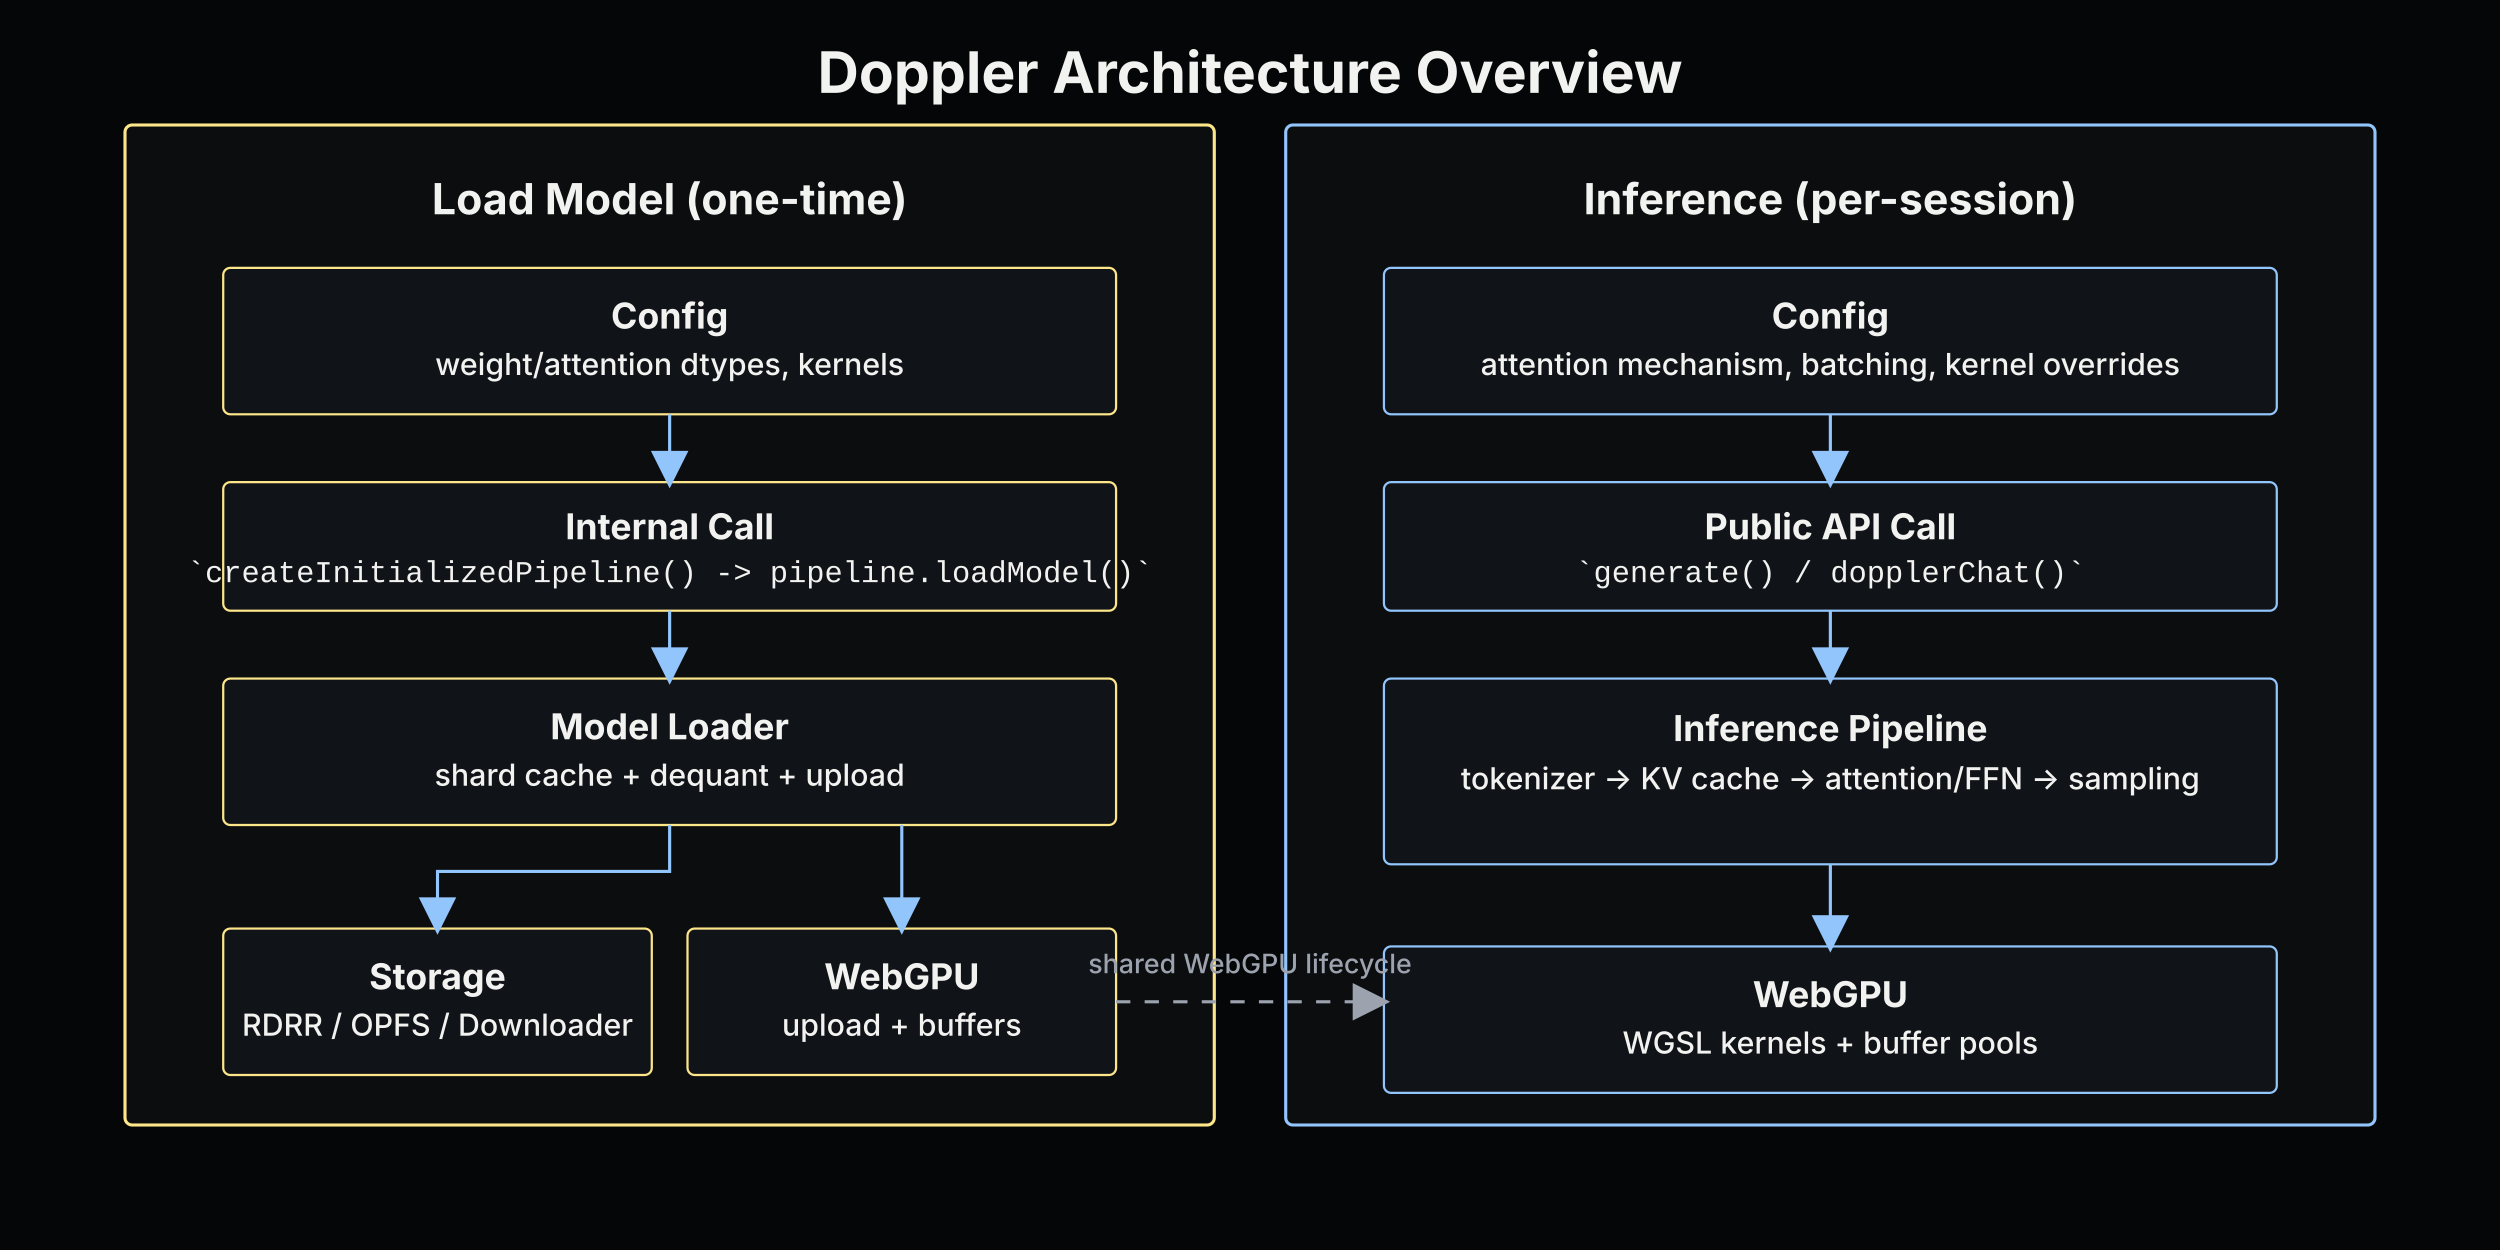
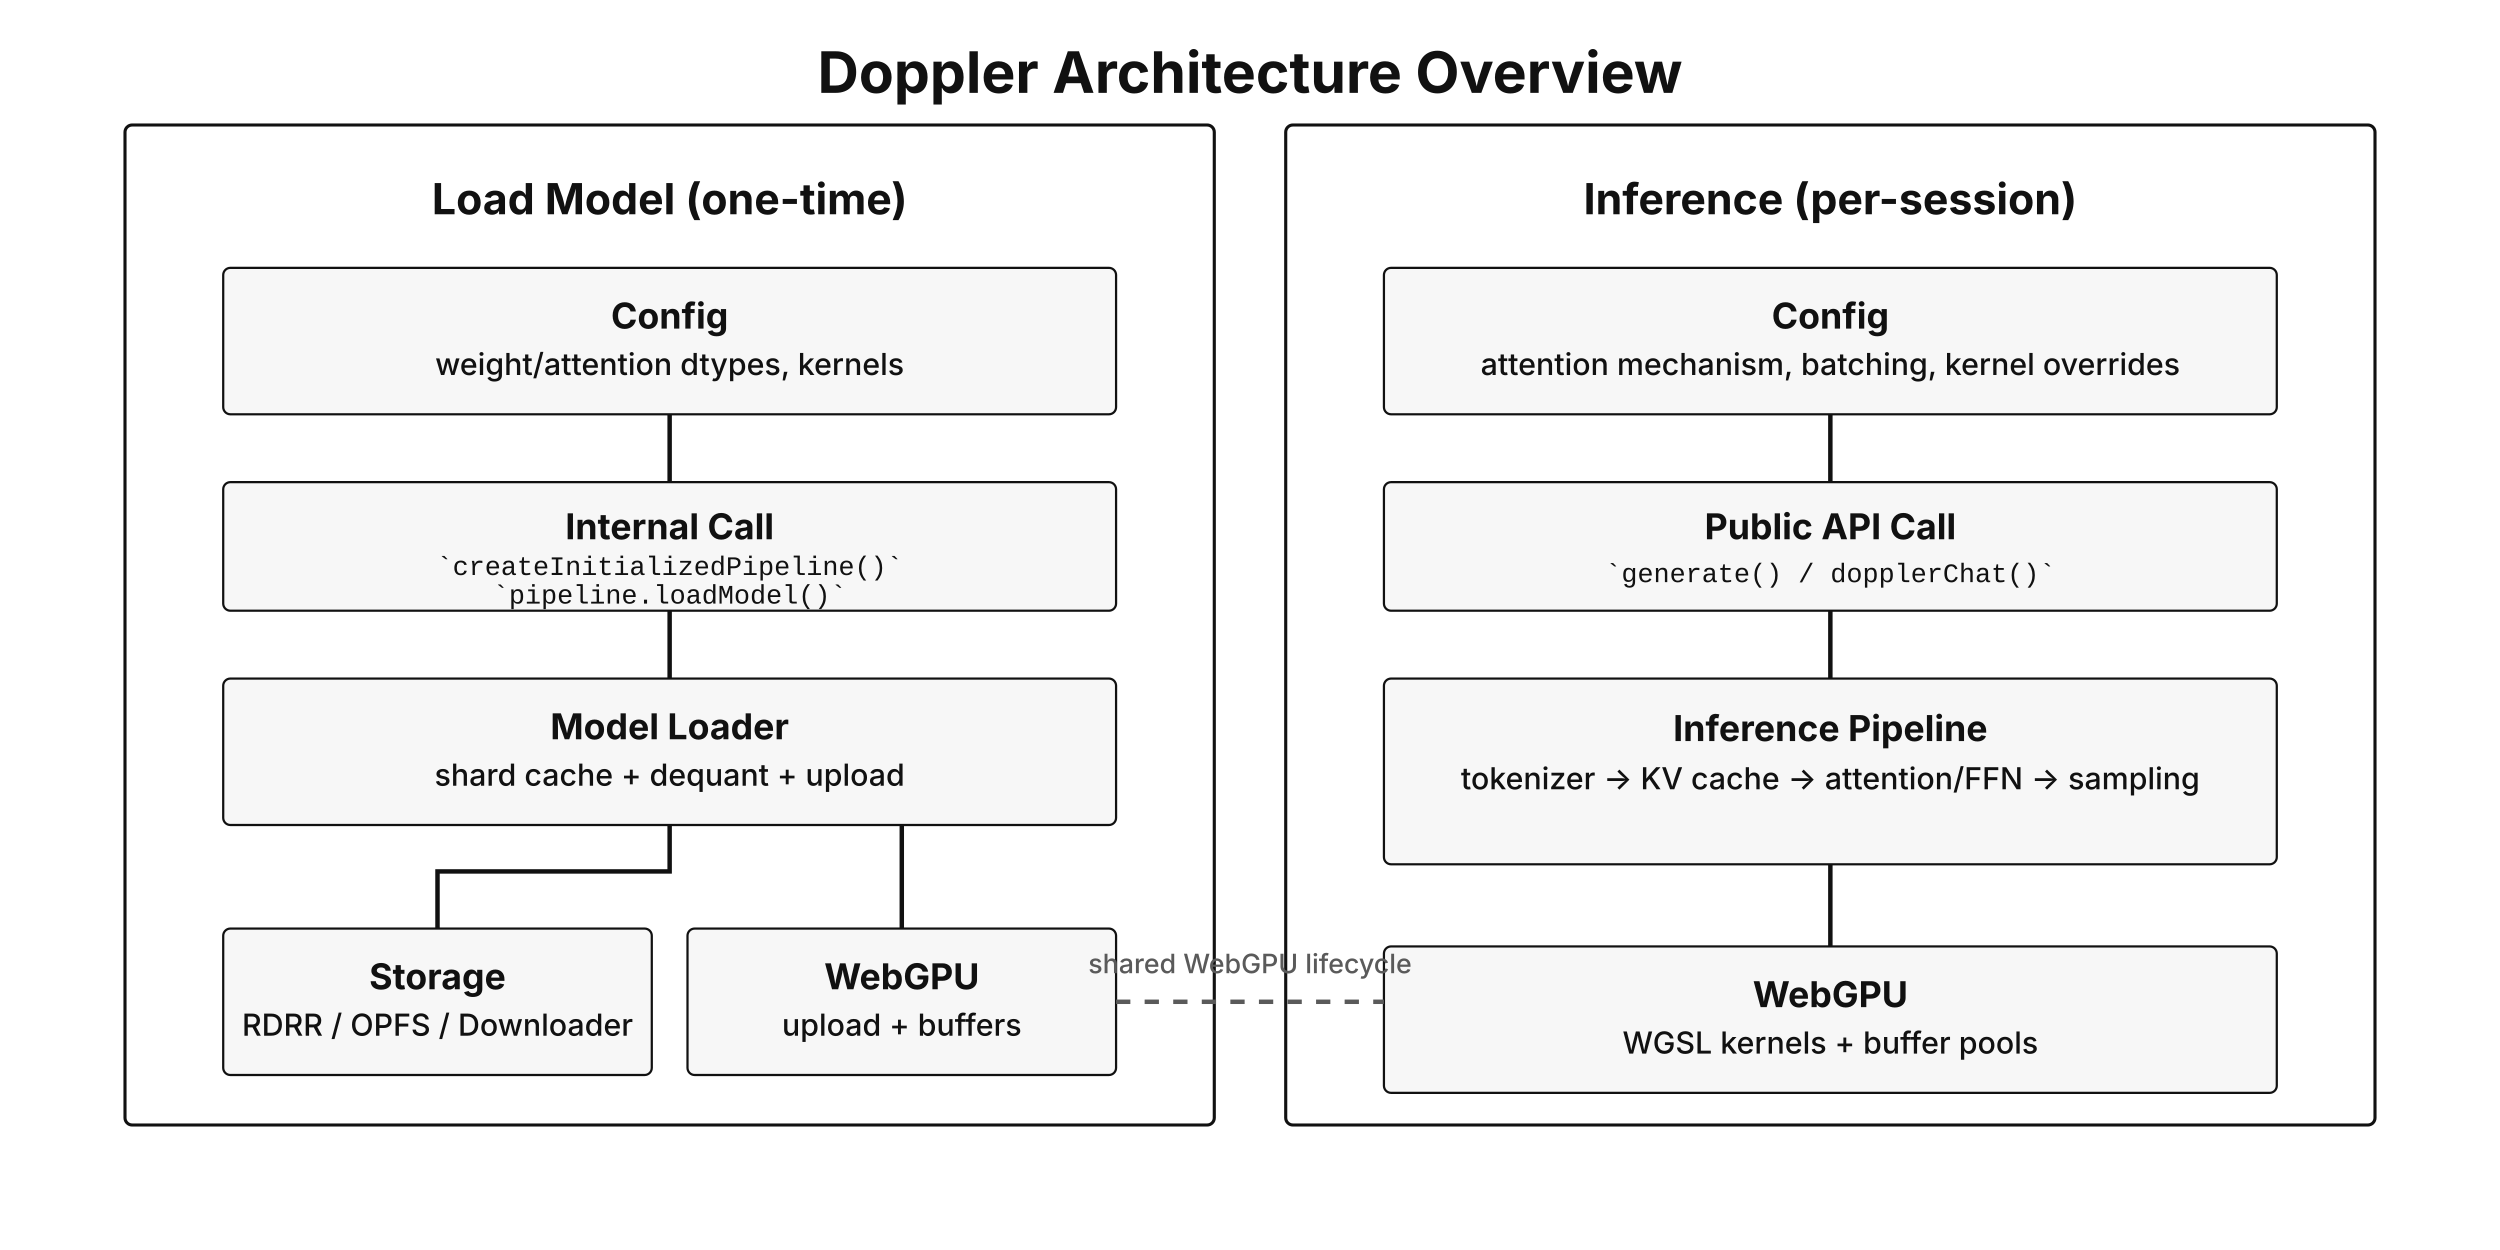
<svg xmlns="http://www.w3.org/2000/svg" width="1400" height="700" viewBox="0 0 1400 700" role="img" aria-labelledby="title desc">
  <defs>
    <style>
-     text { fill: #f2f2f0; font-family: Inter, "Segoe UI", "Helvetica Neue", Arial, sans-serif; letter-spacing: 0; }
-     .title { font: 700 32px Inter, "Segoe UI", "Helvetica Neue", Arial, sans-serif; }
-     .section { font: 700 24px Inter, "Segoe UI", "Helvetica Neue", Arial, sans-serif; }
-     .node-title { font: 700 20px Inter, "Segoe UI", "Helvetica Neue", Arial, sans-serif; }
-     .node-text { font: 500 17px Inter, "Segoe UI", "Helvetica Neue", Arial, sans-serif; }
-     .code-text { font: 500 17px SFMono-Regular, Menlo, Consolas, "Liberation Mono", monospace; }
-     .edge-label { font: 500 15px Inter, "Segoe UI", "Helvetica Neue", Arial, sans-serif; fill: #9ca3af; }
-     .column-left { fill: #0b0d0f; stroke: #fde68a; stroke-width: 1.75; }
-     .column-right { fill: #0b0d0f; stroke: #93c5fd; stroke-width: 1.75; }
-     .node { fill: #101317; stroke-width: 1.25; }
-     .node-load { stroke: #fde68a; }
-     .node-infer { stroke: #93c5fd; }
-     .edge { stroke: #93c5fd; stroke-width: 1.75; fill: none; }
-     .edge-dashed { stroke: #9ca3af; stroke-width: 1.75; fill: none; stroke-dasharray: 8 8; }
+     text { fill: #111111; font-family: Inter, "Segoe UI", "Helvetica Neue", Arial, sans-serif; letter-spacing: 0; }
+     .title { font-size: 32px; font-weight: 700; font-family: Inter, "Segoe UI", "Helvetica Neue", Arial, sans-serif; }
+     .section { font-size: 24px; font-weight: 700; font-family: Inter, "Segoe UI", "Helvetica Neue", Arial, sans-serif; }
+     .node-title { font-size: 20px; font-weight: 700; font-family: Inter, "Segoe UI", "Helvetica Neue", Arial, sans-serif; }
+     .node-text { font-size: 17px; font-weight: 500; font-family: Inter, "Segoe UI", "Helvetica Neue", Arial, sans-serif; }
+     .code-text { font-size: 15px; font-weight: 500; font-family: SFMono-Regular, Menlo, Consolas, "Liberation Mono", monospace; }
+     .edge-label { font-size: 15px; font-weight: 500; font-family: Inter, "Segoe UI", "Helvetica Neue", Arial, sans-serif; fill: #5a5a5a; }
+     .column-left { fill: #ffffff; stroke: #111111; stroke-width: 1.75; }
+     .column-right { fill: #ffffff; stroke: #111111; stroke-width: 1.75; }
+     .node { fill: #f7f7f7; stroke-width: 1.25; }
+     .node-load { stroke: #111111; }
+     .node-infer { stroke: #111111; }
+     .edge { stroke: #111111; stroke-width: 1.75; fill: none; }
+     .edge-dashed { stroke: #5a5a5a; stroke-width: 1.75; fill: none; stroke-dasharray: 8 8; }
  </style>
    <marker id="arrow" markerWidth="12" markerHeight="12" refX="10" refY="6" orient="auto" markerUnits="strokeWidth">
-       <path d="M 0 0 L 12 6 L 0 12 z" fill="#93c5fd" />
+       <path d="M 0 0 L 12 6 L 0 12 z" fill="#111111" />
    </marker>
    <marker id="arrow-muted" markerWidth="12" markerHeight="12" refX="10" refY="6" orient="auto" markerUnits="strokeWidth">
-       <path d="M 0 0 L 12 6 L 0 12 z" fill="#9ca3af" />
+       <path d="M 0 0 L 12 6 L 0 12 z" fill="#5a5a5a" />
    </marker>
  </defs>
-   <rect x="0" y="0" width="1400" height="700" fill="#050607" />
+   <rect x="0" y="0" width="1400" height="700" fill="#ffffff" />
  <text x="700" y="52" text-anchor="middle" class="title">Doppler Architecture Overview</text>
-   <rect x="70" y="70" width="610" height="560" rx="4" class="column-left" />
-   <rect x="720" y="70" width="610" height="560" rx="4" class="column-right" />
+   <rect x="70" y="70" width="610" height="560" rx="4" fill="#ffffff" stroke="#111111" stroke-width="1.75" />
+   <rect x="720" y="70" width="610" height="560" rx="4" fill="#ffffff" stroke="#111111" stroke-width="1.75" />
  <text x="375" y="120" text-anchor="middle" class="section">Load Model (one-time)</text>
  <text x="1025" y="120" text-anchor="middle" class="section">Inference (per-session)</text>
-   <rect x="125" y="150" width="500" height="82" rx="4" class="node node-load" />
+   <rect x="125" y="150" width="500" height="82" rx="4" fill="#f7f7f7" stroke="#111111" stroke-width="1.25" />
  <text x="375" y="184" text-anchor="middle" class="node-title">Config</text>
  <text x="375" y="210" text-anchor="middle" class="node-text">weight/attention dtypes, kernels</text>
-   <rect x="125" y="270" width="500" height="72" rx="4" class="node node-load" />
+   <rect x="125" y="270" width="500" height="72" rx="4" fill="#f7f7f7" stroke="#111111" stroke-width="1.25" />
  <text x="375" y="302" text-anchor="middle" class="node-title">Internal Call</text>
-   <text x="375" y="326" text-anchor="middle" class="code-text">`createInitializedPipeline() -&gt; pipeline.loadModel()`</text>
-   <rect x="125" y="380" width="500" height="82" rx="4" class="node node-load" />
+   <text x="375" y="322" text-anchor="middle" class="code-text">`createInitializedPipeline()`</text>
+   <text x="375" y="338" text-anchor="middle" class="code-text">`pipeline.loadModel()`</text>
+   <rect x="125" y="380" width="500" height="82" rx="4" fill="#f7f7f7" stroke="#111111" stroke-width="1.25" />
  <text x="375" y="414" text-anchor="middle" class="node-title">Model Loader</text>
  <text x="375" y="440" text-anchor="middle" class="node-text">shard cache + dequant + upload</text>
-   <rect x="125" y="520" width="240" height="82" rx="4" class="node node-load" />
+   <rect x="125" y="520" width="240" height="82" rx="4" fill="#f7f7f7" stroke="#111111" stroke-width="1.25" />
  <text x="245" y="554" text-anchor="middle" class="node-title">Storage</text>
  <text x="245" y="580" text-anchor="middle" class="node-text">RDRR / OPFS / Downloader</text>
-   <rect x="385" y="520" width="240" height="82" rx="4" class="node node-load" />
+   <rect x="385" y="520" width="240" height="82" rx="4" fill="#f7f7f7" stroke="#111111" stroke-width="1.25" />
  <text x="505" y="554" text-anchor="middle" class="node-title">WebGPU</text>
  <text x="505" y="580" text-anchor="middle" class="node-text">upload + buffers</text>
-   <path d="M 375 232 L 375 270" class="edge" marker-end="url(#arrow)" />
-   <path d="M 375 342 L 375 380" class="edge" marker-end="url(#arrow)" />
-   <path d="M 375 462 L 375 488 L 245 488 L 245 520" class="edge" marker-end="url(#arrow)" />
-   <path d="M 505 462 L 505 520" class="edge" marker-end="url(#arrow)" />
-   <rect x="775" y="150" width="500" height="82" rx="4" class="node node-infer" />
+   <line x1="375" y1="232" x2="375" y2="270" stroke="#111111" stroke-width="2.5" />
+   <line x1="375" y1="342" x2="375" y2="380" stroke="#111111" stroke-width="2.5" />
+   <polyline points="375,462 375,488 245,488 245,520" stroke="#111111" stroke-width="2.5" fill="none" />
+   <line x1="505" y1="462" x2="505" y2="520" stroke="#111111" stroke-width="2.5" />
+   <rect x="775" y="150" width="500" height="82" rx="4" fill="#f7f7f7" stroke="#111111" stroke-width="1.25" />
  <text x="1025" y="184" text-anchor="middle" class="node-title">Config</text>
  <text x="1025" y="210" text-anchor="middle" class="node-text">attention mechanism, batching, kernel overrides</text>
-   <rect x="775" y="270" width="500" height="72" rx="4" class="node node-infer" />
+   <rect x="775" y="270" width="500" height="72" rx="4" fill="#f7f7f7" stroke="#111111" stroke-width="1.25" />
  <text x="1025" y="302" text-anchor="middle" class="node-title">Public API Call</text>
  <text x="1025" y="326" text-anchor="middle" class="code-text">`generate() / dopplerChat()`</text>
-   <rect x="775" y="380" width="500" height="104" rx="4" class="node node-infer" />
+   <rect x="775" y="380" width="500" height="104" rx="4" fill="#f7f7f7" stroke="#111111" stroke-width="1.25" />
  <text x="1025" y="415" text-anchor="middle" class="node-title">Inference Pipeline</text>
  <text x="1025" y="442" text-anchor="middle" class="node-text">tokenizer -&gt; KV cache -&gt; attention/FFN -&gt; sampling</text>
-   <rect x="775" y="530" width="500" height="82" rx="4" class="node node-infer" />
+   <rect x="775" y="530" width="500" height="82" rx="4" fill="#f7f7f7" stroke="#111111" stroke-width="1.25" />
  <text x="1025" y="564" text-anchor="middle" class="node-title">WebGPU</text>
  <text x="1025" y="590" text-anchor="middle" class="node-text">WGSL kernels + buffer pools</text>
-   <path d="M 1025 232 L 1025 270" class="edge" marker-end="url(#arrow)" />
-   <path d="M 1025 342 L 1025 380" class="edge" marker-end="url(#arrow)" />
-   <path d="M 1025 484 L 1025 530" class="edge" marker-end="url(#arrow)" />
-   <path d="M 625 561 L 775 561" class="edge-dashed" marker-end="url(#arrow-muted)" />
+   <line x1="1025" y1="232" x2="1025" y2="270" stroke="#111111" stroke-width="2.5" />
+   <line x1="1025" y1="342" x2="1025" y2="380" stroke="#111111" stroke-width="2.5" />
+   <line x1="1025" y1="484" x2="1025" y2="530" stroke="#111111" stroke-width="2.5" />
+   <line x1="625" y1="561" x2="775" y2="561" stroke="#5a5a5a" stroke-width="2.5" stroke-dasharray="8 8" />
  <text x="700" y="545" text-anchor="middle" class="edge-label">shared WebGPU lifecycle</text>
</svg>
